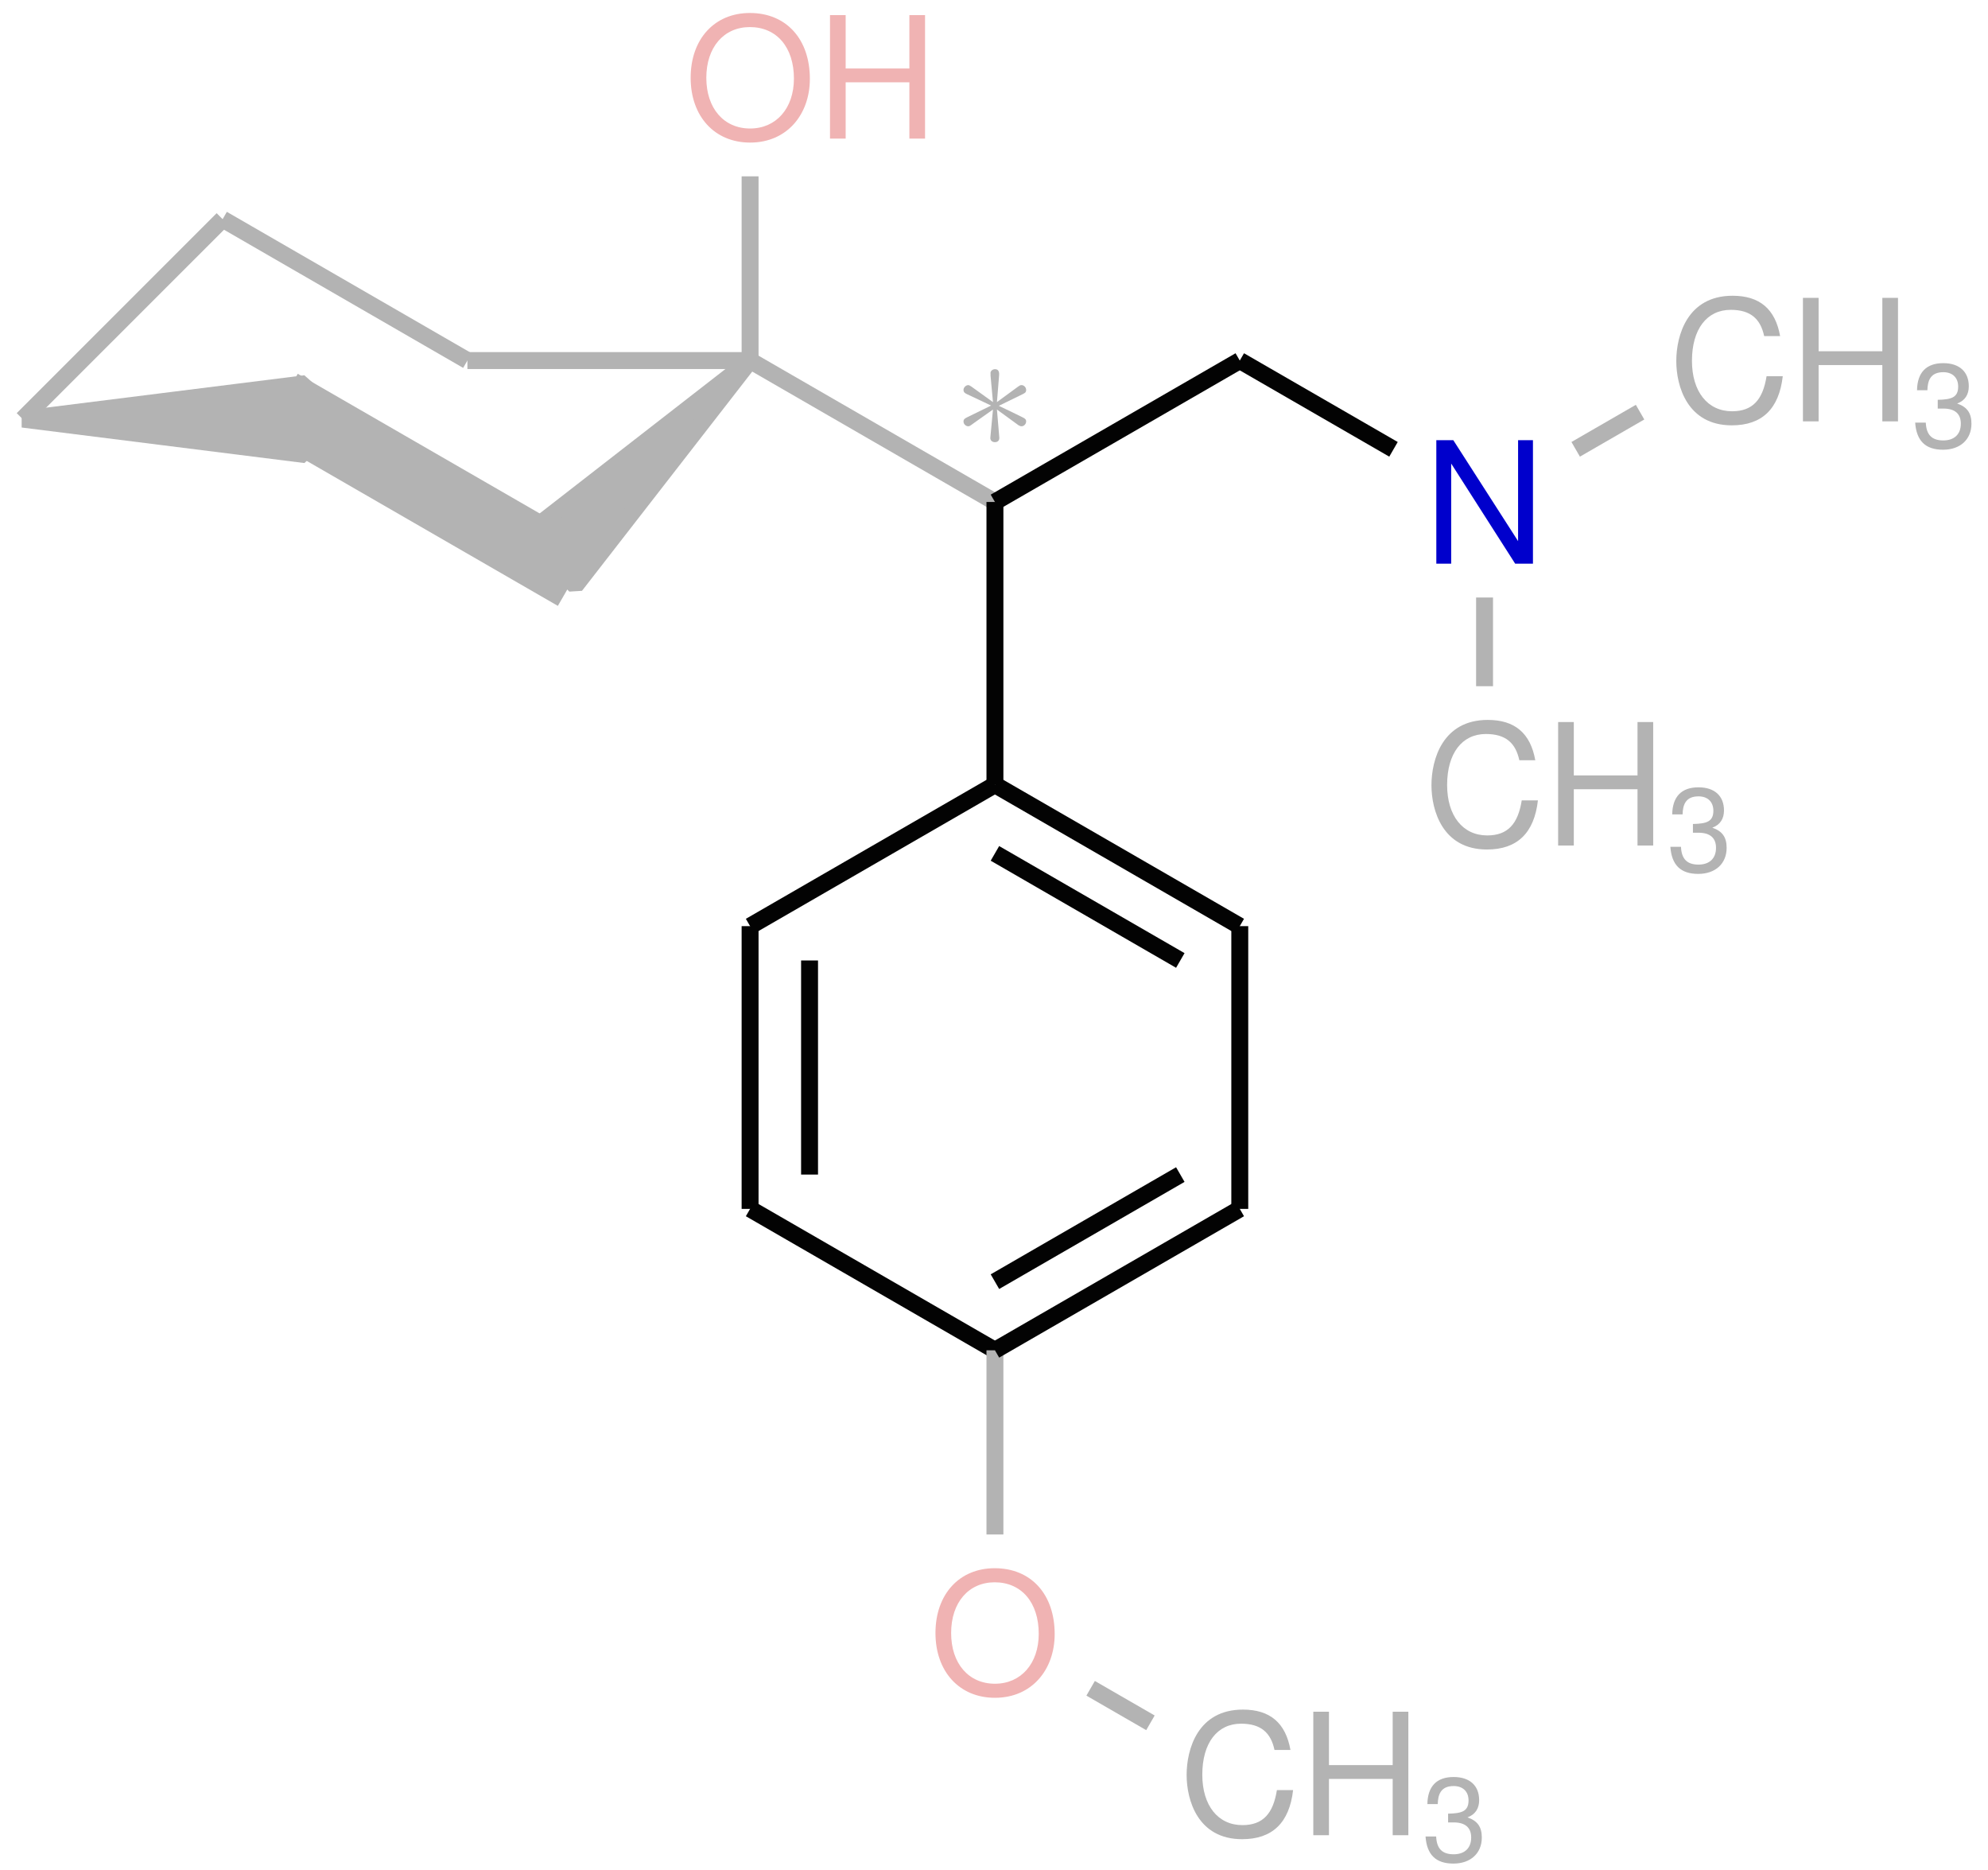
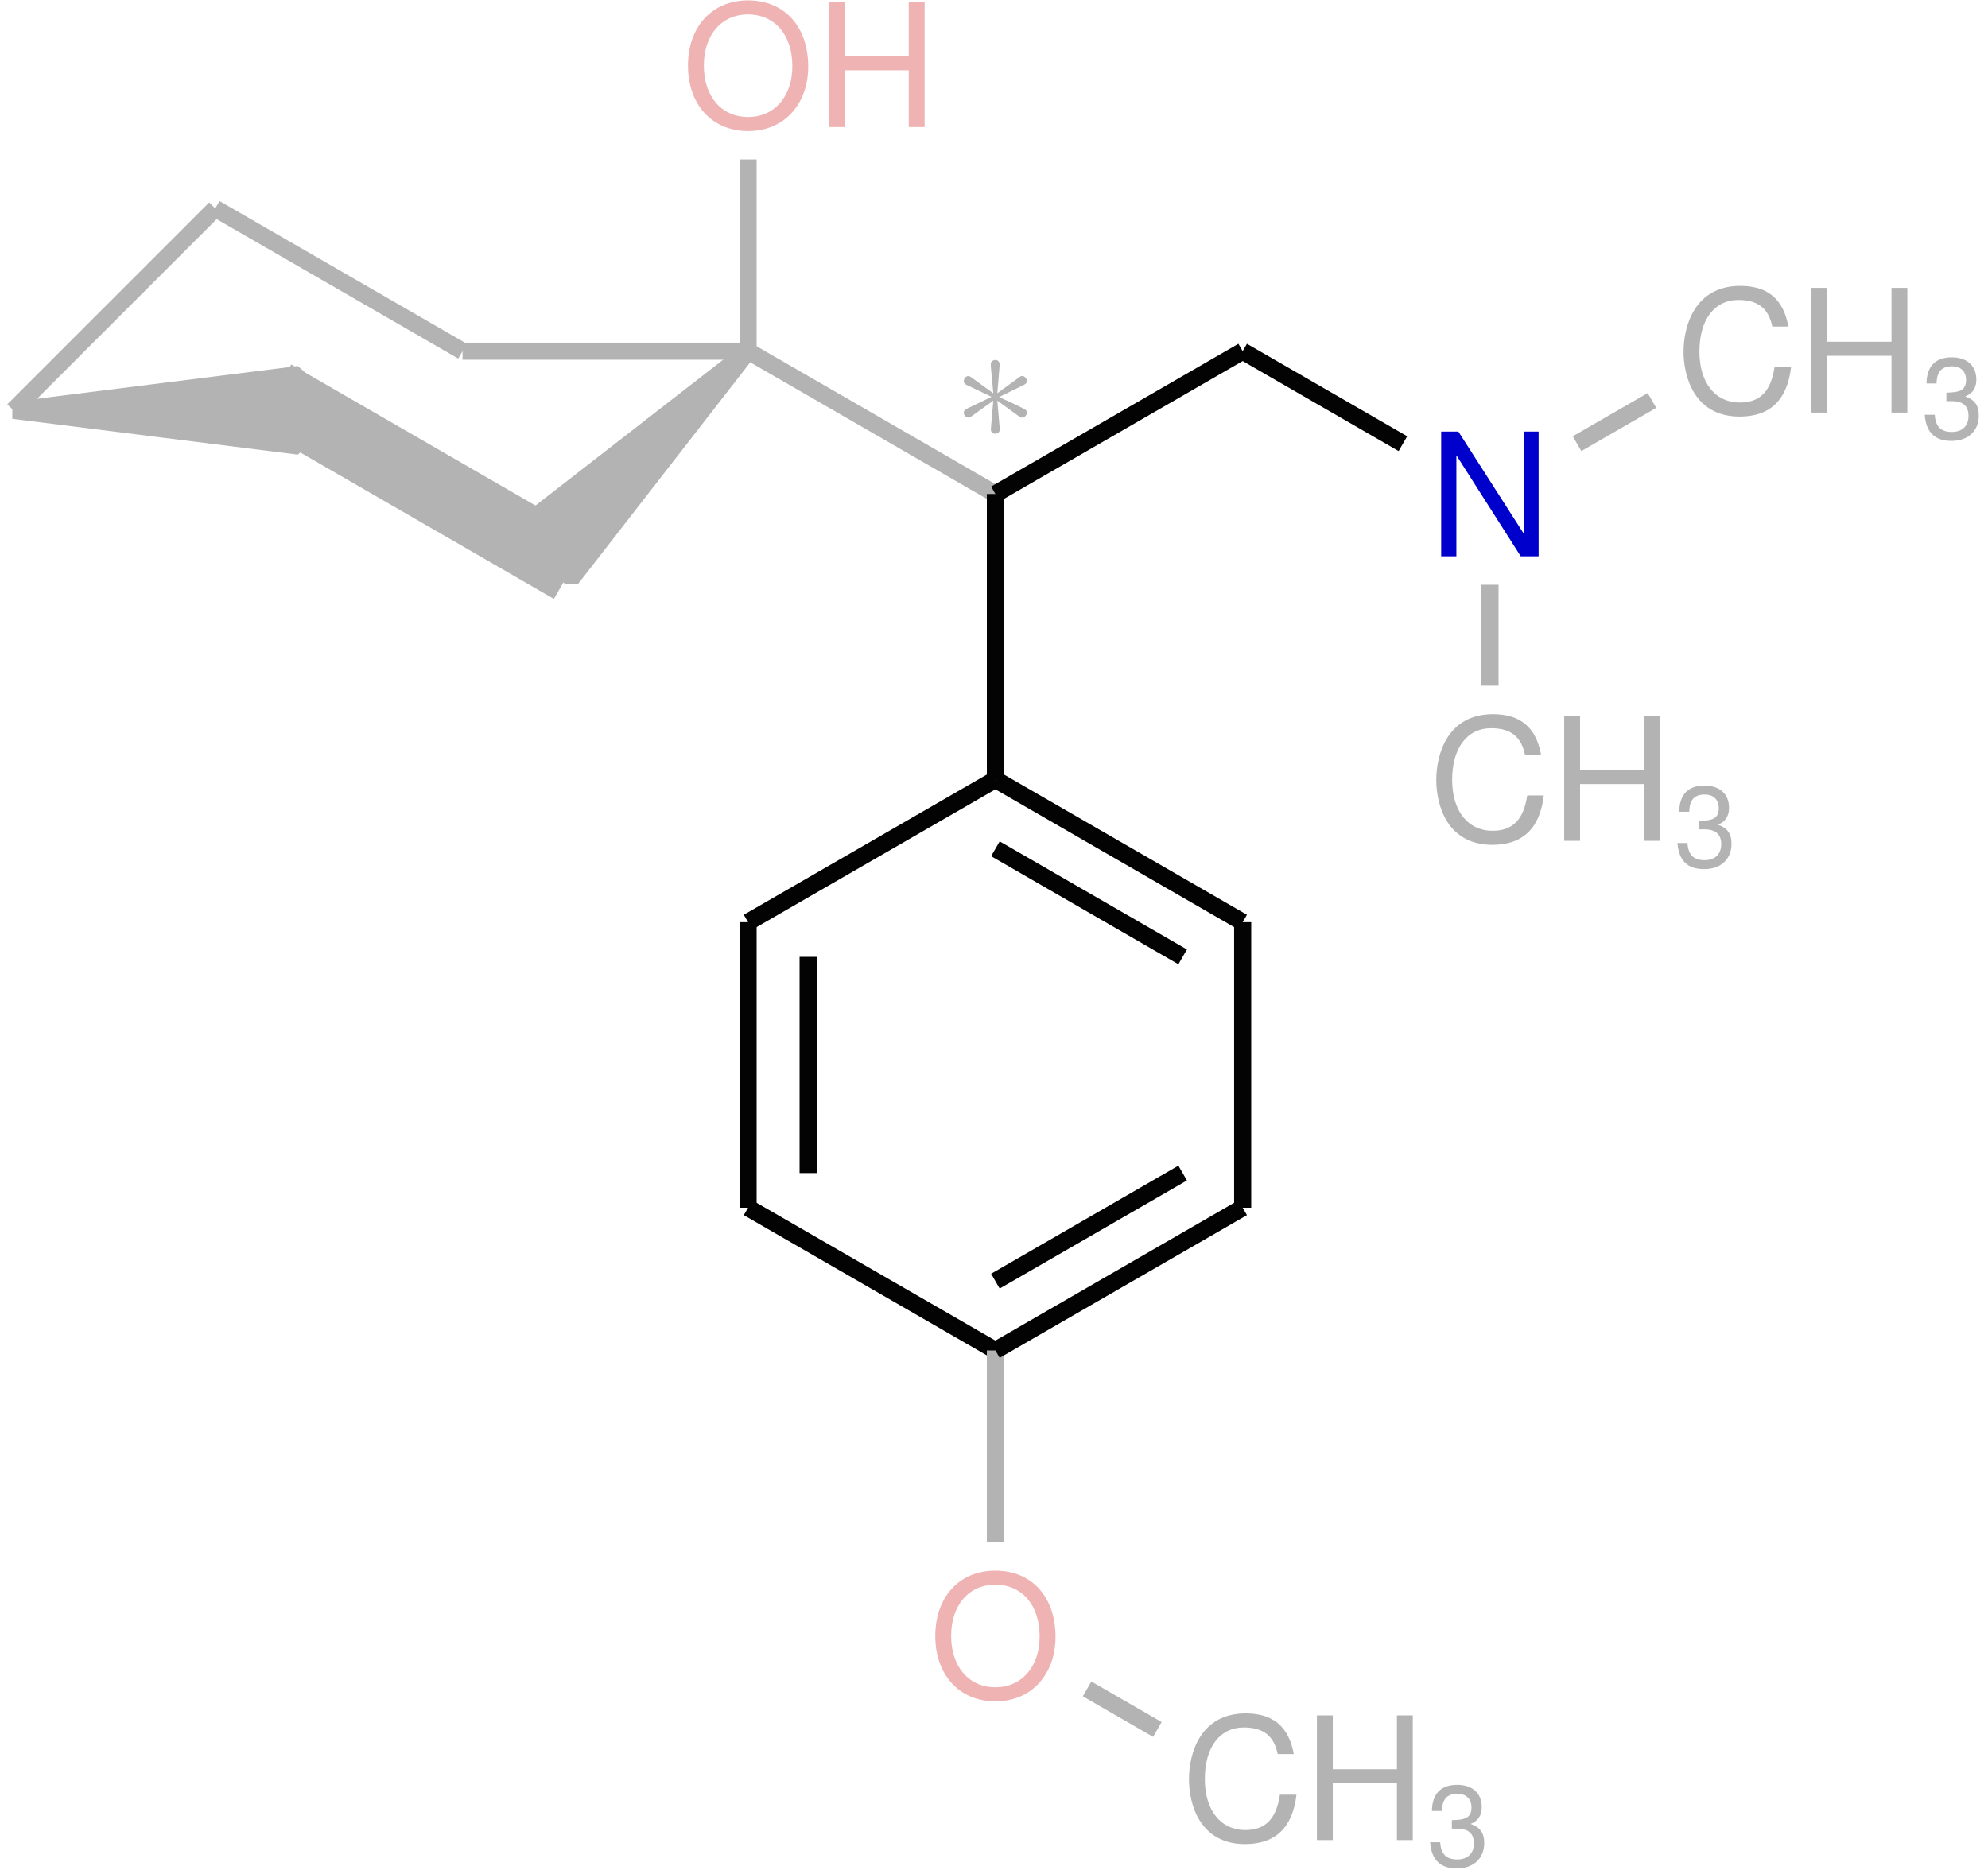
- <svg xmlns="http://www.w3.org/2000/svg" xmlns:xlink="http://www.w3.org/1999/xlink" width="117pt" height="110pt" viewBox="0 0 117 110" version="1.1">
+ <svg xmlns="http://www.w3.org/2000/svg" xmlns:xlink="http://www.w3.org/1999/xlink" width="139pt" height="131pt" viewBox="0 0 139 131" version="1.1">
  <defs>
    <g>
      <symbol overflow="visible" id="glyph0-0">
-         <path style="stroke:none;" d="M 6.172 -5.188 C 6.172 -6.344 5.344 -7.094 4.047 -7.094 C 2.609 -7.094 1.859 -6.297 1.859 -4.766 L 2.719 -4.766 C 2.719 -5.656 2.953 -6.312 4 -6.312 C 4.766 -6.312 5.281 -5.859 5.281 -5.188 C 5.281 -3.922 3.484 -3.594 3.484 -2.25 L 3.484 -1.688 L 4.391 -1.688 L 4.391 -2.156 C 4.391 -3.344 6.172 -3.531 6.172 -5.188 Z M 4.391 -0.75 L 3.484 -0.75 L 3.484 0.297 L 4.391 0.297 Z M 0.344 1.391 L 7.625 1.391 L 7.625 -7.969 L 0.344 -7.969 Z M 1.172 0.688 L 1.172 -7.281 L 6.797 -7.281 L 6.797 0.688 Z M 1.172 0.688 " />
+         <path style="stroke:none;" d="M 7.406 -6.219 C 7.406 -7.609 6.406 -8.516 4.859 -8.516 C 3.125 -8.516 2.234 -7.547 2.234 -5.719 L 3.25 -5.719 C 3.25 -6.781 3.547 -7.578 4.797 -7.578 C 5.719 -7.578 6.328 -7.031 6.328 -6.219 C 6.328 -4.703 4.188 -4.312 4.188 -2.688 L 4.188 -2.031 L 5.266 -2.031 L 5.266 -2.594 C 5.266 -4.016 7.406 -4.25 7.406 -6.219 Z M 5.266 -0.891 L 4.188 -0.891 L 4.188 0.344 L 5.266 0.344 Z M 0.422 1.656 L 9.141 1.656 L 9.141 -9.562 L 0.422 -9.562 Z M 1.406 0.828 L 1.406 -8.719 L 8.156 -8.719 L 8.156 0.828 Z M 1.406 0.828 " />
      </symbol>
      <symbol overflow="visible" id="glyph0-1">
-         <path style="stroke:none;" d="M 7.422 -3.516 C 7.422 -5.859 6.031 -7.391 3.891 -7.391 C 1.812 -7.391 0.406 -5.859 0.406 -3.578 C 0.406 -1.312 1.812 0.234 3.906 0.234 C 6.078 0.234 7.422 -1.422 7.422 -3.516 Z M 3.891 -6.562 C 5.469 -6.562 6.484 -5.375 6.484 -3.531 C 6.484 -1.781 5.438 -0.594 3.906 -0.594 C 2.359 -0.594 1.328 -1.781 1.328 -3.578 C 1.328 -5.375 2.359 -6.562 3.891 -6.562 Z M 3.891 -6.562 " />
+         <path style="stroke:none;" d="M 8.891 -4.219 C 8.891 -7.031 7.234 -8.859 4.672 -8.859 C 2.172 -8.859 0.484 -7.016 0.484 -4.297 C 0.484 -1.562 2.172 0.281 4.688 0.281 C 7.297 0.281 8.891 -1.703 8.891 -4.219 Z M 4.672 -7.875 C 6.562 -7.875 7.781 -6.438 7.781 -4.25 C 7.781 -2.141 6.531 -0.703 4.688 -0.703 C 2.828 -0.703 1.594 -2.141 1.594 -4.297 C 1.594 -6.438 2.828 -7.875 4.672 -7.875 Z M 4.672 -7.875 " />
      </symbol>
      <symbol overflow="visible" id="glyph0-2">
-         <path style="stroke:none;" d="M 5.469 -3.312 L 5.469 0 L 6.391 0 L 6.391 -7.266 L 5.469 -7.266 L 5.469 -4.125 L 1.719 -4.125 L 1.719 -7.266 L 0.797 -7.266 L 0.797 0 L 1.719 0 L 1.719 -3.312 Z M 5.469 -3.312 " />
+         <path style="stroke:none;" d="M 6.547 -3.969 L 6.547 0 L 7.656 0 L 7.656 -8.719 L 6.547 -8.719 L 6.547 -4.953 L 2.062 -4.953 L 2.062 -8.719 L 0.953 -8.719 L 0.953 0 L 2.062 0 L 2.062 -3.969 Z M 6.547 -3.969 " />
      </symbol>
      <symbol overflow="visible" id="glyph0-3">
-         <path style="stroke:none;" d="M 0.406 -3.547 C 0.406 -2.062 1.062 0.234 3.672 0.234 C 5.453 0.234 6.453 -0.734 6.672 -2.656 L 5.719 -2.656 C 5.5 -1.281 4.906 -0.594 3.688 -0.594 C 2.25 -0.594 1.328 -1.75 1.328 -3.562 C 1.328 -5.422 2.203 -6.562 3.609 -6.562 C 4.781 -6.562 5.359 -6.031 5.578 -5.016 L 6.516 -5.016 C 6.234 -6.609 5.312 -7.391 3.719 -7.391 C 1.062 -7.391 0.406 -5.062 0.406 -3.547 Z M 0.406 -3.547 " />
+         <path style="stroke:none;" d="M 0.484 -4.25 C 0.484 -2.469 1.266 0.281 4.406 0.281 C 6.531 0.281 7.734 -0.875 8 -3.172 L 6.844 -3.172 C 6.594 -1.531 5.875 -0.703 4.422 -0.703 C 2.688 -0.703 1.594 -2.094 1.594 -4.266 C 1.594 -6.5 2.641 -7.875 4.328 -7.875 C 5.734 -7.875 6.438 -7.234 6.688 -6.016 L 7.812 -6.016 C 7.469 -7.922 6.375 -8.859 4.453 -8.859 C 1.281 -8.859 0.484 -6.078 0.484 -4.25 Z M 0.484 -4.25 " />
      </symbol>
      <symbol overflow="visible" id="glyph0-4">
-         <path style="stroke:none;" d="M 6.484 -7.266 L 5.609 -7.266 L 5.609 -1.328 L 1.797 -7.266 L 0.797 -7.266 L 0.797 0 L 1.672 0 L 1.672 -5.891 L 5.438 0 L 6.484 0 Z M 6.484 -7.266 " />
+         <path style="stroke:none;" d="M 7.766 -8.719 L 6.719 -8.719 L 6.719 -1.594 L 2.156 -8.719 L 0.953 -8.719 L 0.953 0 L 2.016 0 L 2.016 -7.062 L 6.516 0 L 7.766 0 Z M 7.766 -8.719 " />
      </symbol>
      <symbol overflow="visible" id="glyph1-0">
-         <path style="stroke:none;" d="M 4.312 -3.625 C 4.312 -4.438 3.734 -4.969 2.828 -4.969 C 1.828 -4.969 1.297 -4.406 1.297 -3.328 L 1.891 -3.328 C 1.891 -3.953 2.062 -4.422 2.797 -4.422 C 3.328 -4.422 3.688 -4.094 3.688 -3.625 C 3.688 -2.75 2.438 -2.516 2.438 -1.562 L 2.438 -1.188 L 3.062 -1.188 L 3.062 -1.516 C 3.062 -2.344 4.312 -2.469 4.312 -3.625 Z M 3.062 -0.516 L 2.438 -0.516 L 2.438 0.203 L 3.062 0.203 Z M 0.25 0.969 L 5.328 0.969 L 5.328 -5.578 L 0.25 -5.578 Z M 0.828 0.484 L 0.828 -5.094 L 4.75 -5.094 L 4.75 0.484 Z M 0.828 0.484 " />
+         <path style="stroke:none;" d="M 4.938 -4.141 C 4.938 -5.078 4.266 -5.672 3.234 -5.672 C 2.094 -5.672 1.484 -5.031 1.484 -3.812 L 2.172 -3.812 C 2.172 -4.516 2.359 -5.047 3.203 -5.047 C 3.812 -5.047 4.219 -4.688 4.219 -4.141 C 4.219 -3.141 2.781 -2.875 2.781 -1.797 L 2.781 -1.359 L 3.5 -1.359 L 3.5 -1.734 C 3.5 -2.672 4.938 -2.828 4.938 -4.141 Z M 3.5 -0.594 L 2.781 -0.594 L 2.781 0.234 L 3.5 0.234 Z M 0.281 1.109 L 6.094 1.109 L 6.094 -6.375 L 0.281 -6.375 Z M 0.938 0.547 L 0.938 -5.812 L 5.438 -5.812 L 5.438 0.547 Z M 0.938 0.547 " />
      </symbol>
      <symbol overflow="visible" id="glyph1-1">
-         <path style="stroke:none;" d="M 1.875 -4.406 C 2.422 -4.406 2.75 -4.078 2.75 -3.562 C 2.75 -2.922 2.359 -2.797 1.547 -2.781 L 1.547 -2.266 L 1.875 -2.266 C 2.547 -2.266 2.906 -1.969 2.906 -1.375 C 2.906 -0.75 2.516 -0.391 1.875 -0.391 C 1.203 -0.391 0.875 -0.719 0.844 -1.438 L 0.219 -1.438 C 0.297 -0.359 0.828 0.156 1.859 0.156 C 2.875 0.156 3.531 -0.453 3.531 -1.375 C 3.531 -2 3.281 -2.359 2.688 -2.562 C 3.156 -2.734 3.375 -3.094 3.375 -3.578 C 3.375 -4.438 2.812 -4.938 1.875 -4.938 C 0.875 -4.938 0.344 -4.391 0.328 -3.344 L 0.938 -3.344 C 0.953 -3.875 1.094 -4.406 1.875 -4.406 Z M 1.875 -4.406 " />
+         <path style="stroke:none;" d="M 2.156 -5.031 C 2.766 -5.031 3.141 -4.672 3.141 -4.078 C 3.141 -3.344 2.688 -3.203 1.766 -3.188 L 1.766 -2.594 L 2.141 -2.594 C 2.922 -2.594 3.312 -2.25 3.312 -1.562 C 3.312 -0.859 2.875 -0.438 2.141 -0.438 C 1.375 -0.438 1 -0.828 0.953 -1.641 L 0.25 -1.641 C 0.344 -0.422 0.938 0.188 2.125 0.188 C 3.281 0.188 4.031 -0.516 4.031 -1.578 C 4.031 -2.297 3.75 -2.688 3.078 -2.922 C 3.609 -3.125 3.859 -3.531 3.859 -4.094 C 3.859 -5.062 3.219 -5.656 2.141 -5.656 C 1 -5.656 0.391 -5.031 0.375 -3.828 L 1.078 -3.828 C 1.094 -4.438 1.266 -5.031 2.156 -5.031 Z M 2.156 -5.031 " />
      </symbol>
      <symbol overflow="visible" id="glyph2-0">
        <path style="stroke:none;" d="" />
      </symbol>
      <symbol overflow="visible" id="glyph2-1">
-         <path style="stroke:none;" d="M 2.734 -4.25 C 2.75 -4.391 2.75 -4.641 2.5 -4.641 C 2.328 -4.641 2.203 -4.5 2.234 -4.375 L 2.234 -4.25 L 2.375 -2.703 L 1.094 -3.625 C 1 -3.672 0.984 -3.703 0.922 -3.703 C 0.781 -3.703 0.641 -3.562 0.641 -3.422 C 0.641 -3.266 0.75 -3.219 0.844 -3.172 L 2.266 -2.5 L 0.891 -1.828 C 0.734 -1.75 0.641 -1.703 0.641 -1.562 C 0.641 -1.406 0.781 -1.281 0.922 -1.281 C 0.984 -1.281 1 -1.281 1.25 -1.469 L 2.375 -2.266 L 2.219 -0.594 C 2.219 -0.391 2.406 -0.344 2.484 -0.344 C 2.609 -0.344 2.75 -0.406 2.75 -0.594 L 2.609 -2.266 L 3.875 -1.344 C 3.969 -1.297 3.984 -1.281 4.062 -1.281 C 4.203 -1.281 4.328 -1.422 4.328 -1.562 C 4.328 -1.703 4.234 -1.75 4.109 -1.812 C 3.516 -2.109 3.5 -2.109 2.719 -2.484 L 4.094 -3.156 C 4.25 -3.234 4.328 -3.266 4.328 -3.422 C 4.328 -3.562 4.203 -3.703 4.062 -3.703 C 3.984 -3.703 3.969 -3.703 3.719 -3.516 L 2.609 -2.703 Z M 2.734 -4.25 " />
+         <path style="stroke:none;" d="M 3.281 -5.109 C 3.297 -5.266 3.297 -5.562 2.984 -5.562 C 2.797 -5.562 2.641 -5.406 2.672 -5.25 L 2.672 -5.094 L 2.844 -3.234 L 1.312 -4.344 C 1.203 -4.406 1.188 -4.438 1.094 -4.438 C 0.938 -4.438 0.781 -4.266 0.781 -4.094 C 0.781 -3.906 0.891 -3.859 1.016 -3.797 L 2.719 -2.984 L 1.062 -2.188 C 0.875 -2.094 0.781 -2.047 0.781 -1.859 C 0.781 -1.688 0.938 -1.531 1.094 -1.531 C 1.188 -1.531 1.203 -1.531 1.5 -1.75 L 2.844 -2.719 L 2.672 -0.719 C 2.672 -0.469 2.875 -0.406 2.969 -0.406 C 3.125 -0.406 3.297 -0.484 3.297 -0.719 L 3.125 -2.719 L 4.656 -1.609 C 4.75 -1.547 4.781 -1.531 4.859 -1.531 C 5.031 -1.531 5.188 -1.703 5.188 -1.859 C 5.188 -2.047 5.078 -2.109 4.938 -2.172 C 4.219 -2.531 4.203 -2.531 3.25 -2.969 L 4.906 -3.781 C 5.094 -3.875 5.188 -3.922 5.188 -4.094 C 5.188 -4.281 5.031 -4.438 4.859 -4.438 C 4.781 -4.438 4.75 -4.438 4.453 -4.203 L 3.125 -3.234 Z M 3.281 -5.109 " />
      </symbol>
    </g>
  </defs>
  <g id="surface6">
-     <path style="fill:none;stroke-width:0.996;stroke-linecap:butt;stroke-linejoin:miter;stroke:rgb(70%,70%,70%);stroke-opacity:1;stroke-miterlimit:10;" d="M 0.001 0.001 L 11.767 11.766 " transform="matrix(1,0,0,-1,1.335,24.661)" />
-     <path style="fill:none;stroke-width:0.996;stroke-linecap:butt;stroke-linejoin:miter;stroke:rgb(70%,70%,70%);stroke-opacity:1;stroke-miterlimit:10;" d="M 11.767 11.766 L 26.173 3.446 " transform="matrix(1,0,0,-1,1.335,24.661)" />
-     <path style="fill:none;stroke-width:0.996;stroke-linecap:butt;stroke-linejoin:miter;stroke:rgb(70%,70%,70%);stroke-opacity:1;stroke-miterlimit:10;" d="M 26.173 3.446 L 42.81 3.446 " transform="matrix(1,0,0,-1,1.335,24.661)" />
+     <path style="fill:none;stroke-width:1.196;stroke-linecap:butt;stroke-linejoin:miter;stroke:rgb(70%,70%,70%);stroke-opacity:1;stroke-miterlimit:10;" d="M 0.001 -0.001 L 14.118 14.116 " transform="matrix(1,0,0,-1,0.933,28.694)" />
+     <path style="fill:none;stroke-width:1.196;stroke-linecap:butt;stroke-linejoin:miter;stroke:rgb(70%,70%,70%);stroke-opacity:1;stroke-miterlimit:10;" d="M 14.118 14.116 L 31.407 4.135 " transform="matrix(1,0,0,-1,0.933,28.694)" />
+     <path style="fill:none;stroke-width:1.196;stroke-linecap:butt;stroke-linejoin:miter;stroke:rgb(70%,70%,70%);stroke-opacity:1;stroke-miterlimit:10;" d="M 31.407 4.135 L 51.372 4.135 " transform="matrix(1,0,0,-1,0.933,28.694)" />
    <g style="fill:rgb(93.999%,70%,70%);fill-opacity:1;">
-       <use xlink:href="#glyph0-1" x="40.241" y="8.155" />
+       <use xlink:href="#glyph0-1" x="47.619" y="8.886" />
    </g>
    <g style="fill:rgb(93.999%,70%,70%);fill-opacity:1;">
-       <use xlink:href="#glyph0-2" x="48.051" y="8.155" />
+       <use xlink:href="#glyph0-2" x="56.992" y="8.886" />
    </g>
-     <path style="fill:none;stroke-width:0.996;stroke-linecap:butt;stroke-linejoin:miter;stroke:rgb(70%,70%,70%);stroke-opacity:1;stroke-miterlimit:10;" d="M 42.81 3.446 L 42.81 14.286 " transform="matrix(1,0,0,-1,1.335,24.661)" />
-     <path style="fill:none;stroke-width:0.996;stroke-linecap:butt;stroke-linejoin:miter;stroke:rgb(70%,70%,70%);stroke-opacity:1;stroke-miterlimit:10;" d="M 42.81 3.446 L 57.22 -4.874 " transform="matrix(1,0,0,-1,1.335,24.661)" />
-     <path style="fill:none;stroke-width:0.996;stroke-linecap:butt;stroke-linejoin:miter;stroke:rgb(0.999%,0.999%,0.999%);stroke-opacity:1;stroke-miterlimit:10;" d="M 57.22 -4.874 L 57.22 -21.511 " transform="matrix(1,0,0,-1,1.335,24.661)" />
-     <path style="fill:none;stroke-width:0.996;stroke-linecap:butt;stroke-linejoin:miter;stroke:rgb(0.999%,0.999%,0.999%);stroke-opacity:1;stroke-miterlimit:10;" d="M 57.22 -21.511 L 42.81 -29.831 " transform="matrix(1,0,0,-1,1.335,24.661)" />
-     <path style="fill:none;stroke-width:0.996;stroke-linecap:butt;stroke-linejoin:miter;stroke:rgb(0.999%,0.999%,0.999%);stroke-opacity:1;stroke-miterlimit:10;" d="M 42.81 -29.831 L 42.81 -46.468 " transform="matrix(1,0,0,-1,1.335,24.661)" />
-     <path style="fill:none;stroke-width:0.996;stroke-linecap:butt;stroke-linejoin:miter;stroke:rgb(0.999%,0.999%,0.999%);stroke-opacity:1;stroke-miterlimit:10;" d="M 46.31 -31.851 L 46.31 -44.448 " transform="matrix(1,0,0,-1,1.335,24.661)" />
-     <path style="fill:none;stroke-width:0.996;stroke-linecap:butt;stroke-linejoin:miter;stroke:rgb(0.999%,0.999%,0.999%);stroke-opacity:1;stroke-miterlimit:10;" d="M 42.81 -46.468 L 57.22 -54.788 " transform="matrix(1,0,0,-1,1.335,24.661)" />
+     <path style="fill:none;stroke-width:1.196;stroke-linecap:butt;stroke-linejoin:miter;stroke:rgb(70%,70%,70%);stroke-opacity:1;stroke-miterlimit:10;" d="M 51.372 4.135 L 51.372 17.542 " transform="matrix(1,0,0,-1,0.933,28.694)" />
+     <path style="fill:none;stroke-width:1.196;stroke-linecap:butt;stroke-linejoin:miter;stroke:rgb(70%,70%,70%);stroke-opacity:1;stroke-miterlimit:10;" d="M 51.372 4.135 L 68.665 -5.849 " transform="matrix(1,0,0,-1,0.933,28.694)" />
+     <path style="fill:none;stroke-width:1.196;stroke-linecap:butt;stroke-linejoin:miter;stroke:rgb(0.999%,0.999%,0.999%);stroke-opacity:1;stroke-miterlimit:10;" d="M 68.665 -5.849 L 68.665 -25.814 " transform="matrix(1,0,0,-1,0.933,28.694)" />
+     <path style="fill:none;stroke-width:1.196;stroke-linecap:butt;stroke-linejoin:miter;stroke:rgb(0.999%,0.999%,0.999%);stroke-opacity:1;stroke-miterlimit:10;" d="M 68.665 -25.814 L 51.372 -35.794 " transform="matrix(1,0,0,-1,0.933,28.694)" />
+     <path style="fill:none;stroke-width:1.196;stroke-linecap:butt;stroke-linejoin:miter;stroke:rgb(0.999%,0.999%,0.999%);stroke-opacity:1;stroke-miterlimit:10;" d="M 51.372 -35.794 L 51.372 -55.763 " transform="matrix(1,0,0,-1,0.933,28.694)" />
+     <path style="fill:none;stroke-width:1.196;stroke-linecap:butt;stroke-linejoin:miter;stroke:rgb(0.999%,0.999%,0.999%);stroke-opacity:1;stroke-miterlimit:10;" d="M 55.571 -38.22 L 55.571 -53.337 " transform="matrix(1,0,0,-1,0.933,28.694)" />
+     <path style="fill:none;stroke-width:1.196;stroke-linecap:butt;stroke-linejoin:miter;stroke:rgb(0.999%,0.999%,0.999%);stroke-opacity:1;stroke-miterlimit:10;" d="M 51.372 -55.763 L 68.665 -65.743 " transform="matrix(1,0,0,-1,0.933,28.694)" />
    <g style="fill:rgb(93.999%,70%,70%);fill-opacity:1;">
-       <use xlink:href="#glyph0-1" x="54.649" y="99.661" />
+       <use xlink:href="#glyph0-1" x="64.91" y="118.694" />
    </g>
-     <path style="fill:none;stroke-width:0.996;stroke-linecap:butt;stroke-linejoin:miter;stroke:rgb(70%,70%,70%);stroke-opacity:1;stroke-miterlimit:10;" d="M 57.22 -54.788 L 57.22 -65.624 " transform="matrix(1,0,0,-1,1.335,24.661)" />
+     <path style="fill:none;stroke-width:1.196;stroke-linecap:butt;stroke-linejoin:miter;stroke:rgb(70%,70%,70%);stroke-opacity:1;stroke-miterlimit:10;" d="M 68.665 -65.743 L 68.665 -79.15 " transform="matrix(1,0,0,-1,0.933,28.694)" />
    <g style="fill:rgb(70%,70%,70%);fill-opacity:1;">
-       <use xlink:href="#glyph0-3" x="69.431" y="107.98" />
+       <use xlink:href="#glyph0-3" x="82.648" y="128.677" />
    </g>
    <g style="fill:rgb(70%,70%,70%);fill-opacity:1;">
-       <use xlink:href="#glyph0-2" x="76.495" y="107.98" />
+       <use xlink:href="#glyph0-2" x="91.125" y="128.677" />
    </g>
    <g style="fill:rgb(70%,70%,70%);fill-opacity:1;">
-       <use xlink:href="#glyph1-1" x="83.678" y="109.493" />
+       <use xlink:href="#glyph1-1" x="99.744" y="130.47" />
    </g>
-     <path style="fill:none;stroke-width:0.996;stroke-linecap:butt;stroke-linejoin:miter;stroke:rgb(70%,70%,70%);stroke-opacity:1;stroke-miterlimit:10;" d="M 62.852 -74.675 L 66.372 -76.706 " transform="matrix(1,0,0,-1,1.335,24.661)" />
-     <path style="fill:none;stroke-width:0.996;stroke-linecap:butt;stroke-linejoin:miter;stroke:rgb(0.999%,0.999%,0.999%);stroke-opacity:1;stroke-miterlimit:10;" d="M 57.22 -54.788 L 71.63 -46.468 " transform="matrix(1,0,0,-1,1.335,24.661)" />
-     <path style="fill:none;stroke-width:0.996;stroke-linecap:butt;stroke-linejoin:miter;stroke:rgb(0.999%,0.999%,0.999%);stroke-opacity:1;stroke-miterlimit:10;" d="M 57.22 -50.749 L 68.13 -44.448 " transform="matrix(1,0,0,-1,1.335,24.661)" />
-     <path style="fill:none;stroke-width:0.996;stroke-linecap:butt;stroke-linejoin:miter;stroke:rgb(0.999%,0.999%,0.999%);stroke-opacity:1;stroke-miterlimit:10;" d="M 71.63 -46.468 L 71.63 -29.831 " transform="matrix(1,0,0,-1,1.335,24.661)" />
-     <path style="fill:none;stroke-width:0.996;stroke-linecap:butt;stroke-linejoin:miter;stroke:rgb(0.999%,0.999%,0.999%);stroke-opacity:1;stroke-miterlimit:10;" d="M 71.63 -29.831 L 57.22 -21.511 " transform="matrix(1,0,0,-1,1.335,24.661)" />
-     <path style="fill:none;stroke-width:0.996;stroke-linecap:butt;stroke-linejoin:miter;stroke:rgb(0.999%,0.999%,0.999%);stroke-opacity:1;stroke-miterlimit:10;" d="M 68.13 -31.851 L 57.22 -25.55 " transform="matrix(1,0,0,-1,1.335,24.661)" />
+     <path style="fill:none;stroke-width:1.196;stroke-linecap:butt;stroke-linejoin:miter;stroke:rgb(70%,70%,70%);stroke-opacity:1;stroke-miterlimit:10;" d="M 75.075 -89.411 L 79.989 -92.247 " transform="matrix(1,0,0,-1,0.933,28.694)" />
+     <path style="fill:none;stroke-width:1.196;stroke-linecap:butt;stroke-linejoin:miter;stroke:rgb(0.999%,0.999%,0.999%);stroke-opacity:1;stroke-miterlimit:10;" d="M 68.665 -65.743 L 85.954 -55.763 " transform="matrix(1,0,0,-1,0.933,28.694)" />
+     <path style="fill:none;stroke-width:1.196;stroke-linecap:butt;stroke-linejoin:miter;stroke:rgb(0.999%,0.999%,0.999%);stroke-opacity:1;stroke-miterlimit:10;" d="M 68.665 -60.896 L 81.758 -53.337 " transform="matrix(1,0,0,-1,0.933,28.694)" />
+     <path style="fill:none;stroke-width:1.196;stroke-linecap:butt;stroke-linejoin:miter;stroke:rgb(0.999%,0.999%,0.999%);stroke-opacity:1;stroke-miterlimit:10;" d="M 85.954 -55.763 L 85.954 -35.794 " transform="matrix(1,0,0,-1,0.933,28.694)" />
+     <path style="fill:none;stroke-width:1.196;stroke-linecap:butt;stroke-linejoin:miter;stroke:rgb(0.999%,0.999%,0.999%);stroke-opacity:1;stroke-miterlimit:10;" d="M 85.954 -35.794 L 68.665 -25.814 " transform="matrix(1,0,0,-1,0.933,28.694)" />
+     <path style="fill:none;stroke-width:1.196;stroke-linecap:butt;stroke-linejoin:miter;stroke:rgb(0.999%,0.999%,0.999%);stroke-opacity:1;stroke-miterlimit:10;" d="M 81.758 -38.22 L 68.665 -30.661 " transform="matrix(1,0,0,-1,0.933,28.694)" />
    <g style="fill:rgb(70%,70%,70%);fill-opacity:1;">
-       <use xlink:href="#glyph2-1" x="56.064" y="26.362" />
+       <use xlink:href="#glyph2-1" x="66.607" y="30.735" />
    </g>
-     <path style="fill:none;stroke-width:0.996;stroke-linecap:butt;stroke-linejoin:miter;stroke:rgb(0.999%,0.999%,0.999%);stroke-opacity:1;stroke-miterlimit:10;" d="M 57.22 -4.874 L 71.63 3.446 " transform="matrix(1,0,0,-1,1.335,24.661)" />
+     <path style="fill:none;stroke-width:1.196;stroke-linecap:butt;stroke-linejoin:miter;stroke:rgb(0.999%,0.999%,0.999%);stroke-opacity:1;stroke-miterlimit:10;" d="M 68.665 -5.849 L 85.954 4.135 " transform="matrix(1,0,0,-1,0.933,28.694)" />
    <g style="fill:rgb(0%,0%,79.999%);fill-opacity:1;">
-       <use xlink:href="#glyph0-4" x="83.735" y="33.166" />
+       <use xlink:href="#glyph0-4" x="99.813" y="38.9" />
    </g>
-     <path style="fill:none;stroke-width:0.996;stroke-linecap:butt;stroke-linejoin:miter;stroke:rgb(0.999%,0.999%,0.999%);stroke-opacity:1;stroke-miterlimit:10;" d="M 71.63 3.446 L 80.677 -1.776 " transform="matrix(1,0,0,-1,1.335,24.661)" />
+     <path style="fill:none;stroke-width:1.196;stroke-linecap:butt;stroke-linejoin:miter;stroke:rgb(0.999%,0.999%,0.999%);stroke-opacity:1;stroke-miterlimit:10;" d="M 85.954 4.135 L 97.157 -2.333 " transform="matrix(1,0,0,-1,0.933,28.694)" />
    <g style="fill:rgb(70%,70%,70%);fill-opacity:1;">
-       <use xlink:href="#glyph0-3" x="83.84" y="49.749" />
+       <use xlink:href="#glyph0-3" x="99.939" y="58.799" />
    </g>
    <g style="fill:rgb(70%,70%,70%);fill-opacity:1;">
-       <use xlink:href="#glyph0-2" x="90.904" y="49.749" />
+       <use xlink:href="#glyph0-2" x="108.415" y="58.799" />
    </g>
    <g style="fill:rgb(70%,70%,70%);fill-opacity:1;">
-       <use xlink:href="#glyph1-1" x="98.087" y="51.262" />
+       <use xlink:href="#glyph1-1" x="117.035" y="60.592" />
    </g>
-     <path style="fill:none;stroke-width:0.996;stroke-linecap:butt;stroke-linejoin:miter;stroke:rgb(70%,70%,70%);stroke-opacity:1;stroke-miterlimit:10;" d="M 86.036 -10.495 L 86.036 -15.714 " transform="matrix(1,0,0,-1,1.335,24.661)" />
+     <path style="fill:none;stroke-width:1.196;stroke-linecap:butt;stroke-linejoin:miter;stroke:rgb(70%,70%,70%);stroke-opacity:1;stroke-miterlimit:10;" d="M 103.247 -12.197 L 103.247 -19.255 " transform="matrix(1,0,0,-1,0.933,28.694)" />
    <g style="fill:rgb(70%,70%,70%);fill-opacity:1;">
-       <use xlink:href="#glyph0-3" x="98.249" y="24.792" />
+       <use xlink:href="#glyph0-3" x="117.229" y="28.851" />
    </g>
    <g style="fill:rgb(70%,70%,70%);fill-opacity:1;">
-       <use xlink:href="#glyph0-2" x="105.312" y="24.792" />
+       <use xlink:href="#glyph0-2" x="125.705" y="28.851" />
    </g>
    <g style="fill:rgb(70%,70%,70%);fill-opacity:1;">
-       <use xlink:href="#glyph1-1" x="112.495" y="26.305" />
+       <use xlink:href="#glyph1-1" x="134.325" y="30.645" />
    </g>
-     <path style="fill:none;stroke-width:0.996;stroke-linecap:butt;stroke-linejoin:miter;stroke:rgb(70%,70%,70%);stroke-opacity:1;stroke-miterlimit:10;" d="M 91.399 -1.776 L 95.188 0.411 " transform="matrix(1,0,0,-1,1.335,24.661)" />
-     <path style="fill-rule:nonzero;fill:rgb(70%,70%,70%);fill-opacity:1;stroke-width:0.996;stroke-linecap:butt;stroke-linejoin:bevel;stroke:rgb(70%,70%,70%);stroke-opacity:1;stroke-miterlimit:10;" d="M 32.524 -9.796 L 29.571 -6.843 L 42.81 3.446 Z M 32.524 -9.796 " transform="matrix(1,0,0,-1,1.335,24.661)" />
-     <path style="fill:none;stroke-width:4.176;stroke-linecap:butt;stroke-linejoin:miter;stroke:rgb(70%,70%,70%);stroke-opacity:1;stroke-miterlimit:10;" d="M 32.54 -9.179 L 15.145 0.86 " transform="matrix(1,0,0,-1,1.335,24.661)" />
-     <path style="fill-rule:nonzero;fill:rgb(70%,70%,70%);fill-opacity:1;stroke-width:0.996;stroke-linecap:butt;stroke-linejoin:bevel;stroke:rgb(70%,70%,70%);stroke-opacity:1;stroke-miterlimit:10;" d="M 16.638 2.087 L 16.638 -2.089 L 0.001 0.001 Z M 16.638 2.087 " transform="matrix(1,0,0,-1,1.335,24.661)" />
+     <path style="fill:none;stroke-width:1.196;stroke-linecap:butt;stroke-linejoin:miter;stroke:rgb(70%,70%,70%);stroke-opacity:1;stroke-miterlimit:10;" d="M 109.333 -2.333 L 114.571 0.69 " transform="matrix(1,0,0,-1,0.933,28.694)" />
+     <path style="fill-rule:nonzero;fill:rgb(70%,70%,70%);fill-opacity:1;stroke-width:1.196;stroke-linecap:butt;stroke-linejoin:bevel;stroke:rgb(70%,70%,70%);stroke-opacity:1;stroke-miterlimit:10;" d="M 39.028 -11.755 L 35.485 -8.208 L 51.372 4.135 Z M 39.028 -11.755 " transform="matrix(1,0,0,-1,0.933,28.694)" />
+     <path style="fill:none;stroke-width:5.012;stroke-linecap:butt;stroke-linejoin:miter;stroke:rgb(70%,70%,70%);stroke-opacity:1;stroke-miterlimit:10;" d="M 39.047 -11.017 L 18.176 1.034 " transform="matrix(1,0,0,-1,0.933,28.694)" />
+     <path style="fill-rule:nonzero;fill:rgb(70%,70%,70%);fill-opacity:1;stroke-width:1.196;stroke-linecap:butt;stroke-linejoin:bevel;stroke:rgb(70%,70%,70%);stroke-opacity:1;stroke-miterlimit:10;" d="M 19.965 2.506 L 19.965 -2.505 L 0.001 -0.001 Z M 19.965 2.506 " transform="matrix(1,0,0,-1,0.933,28.694)" />
  </g>
</svg>
